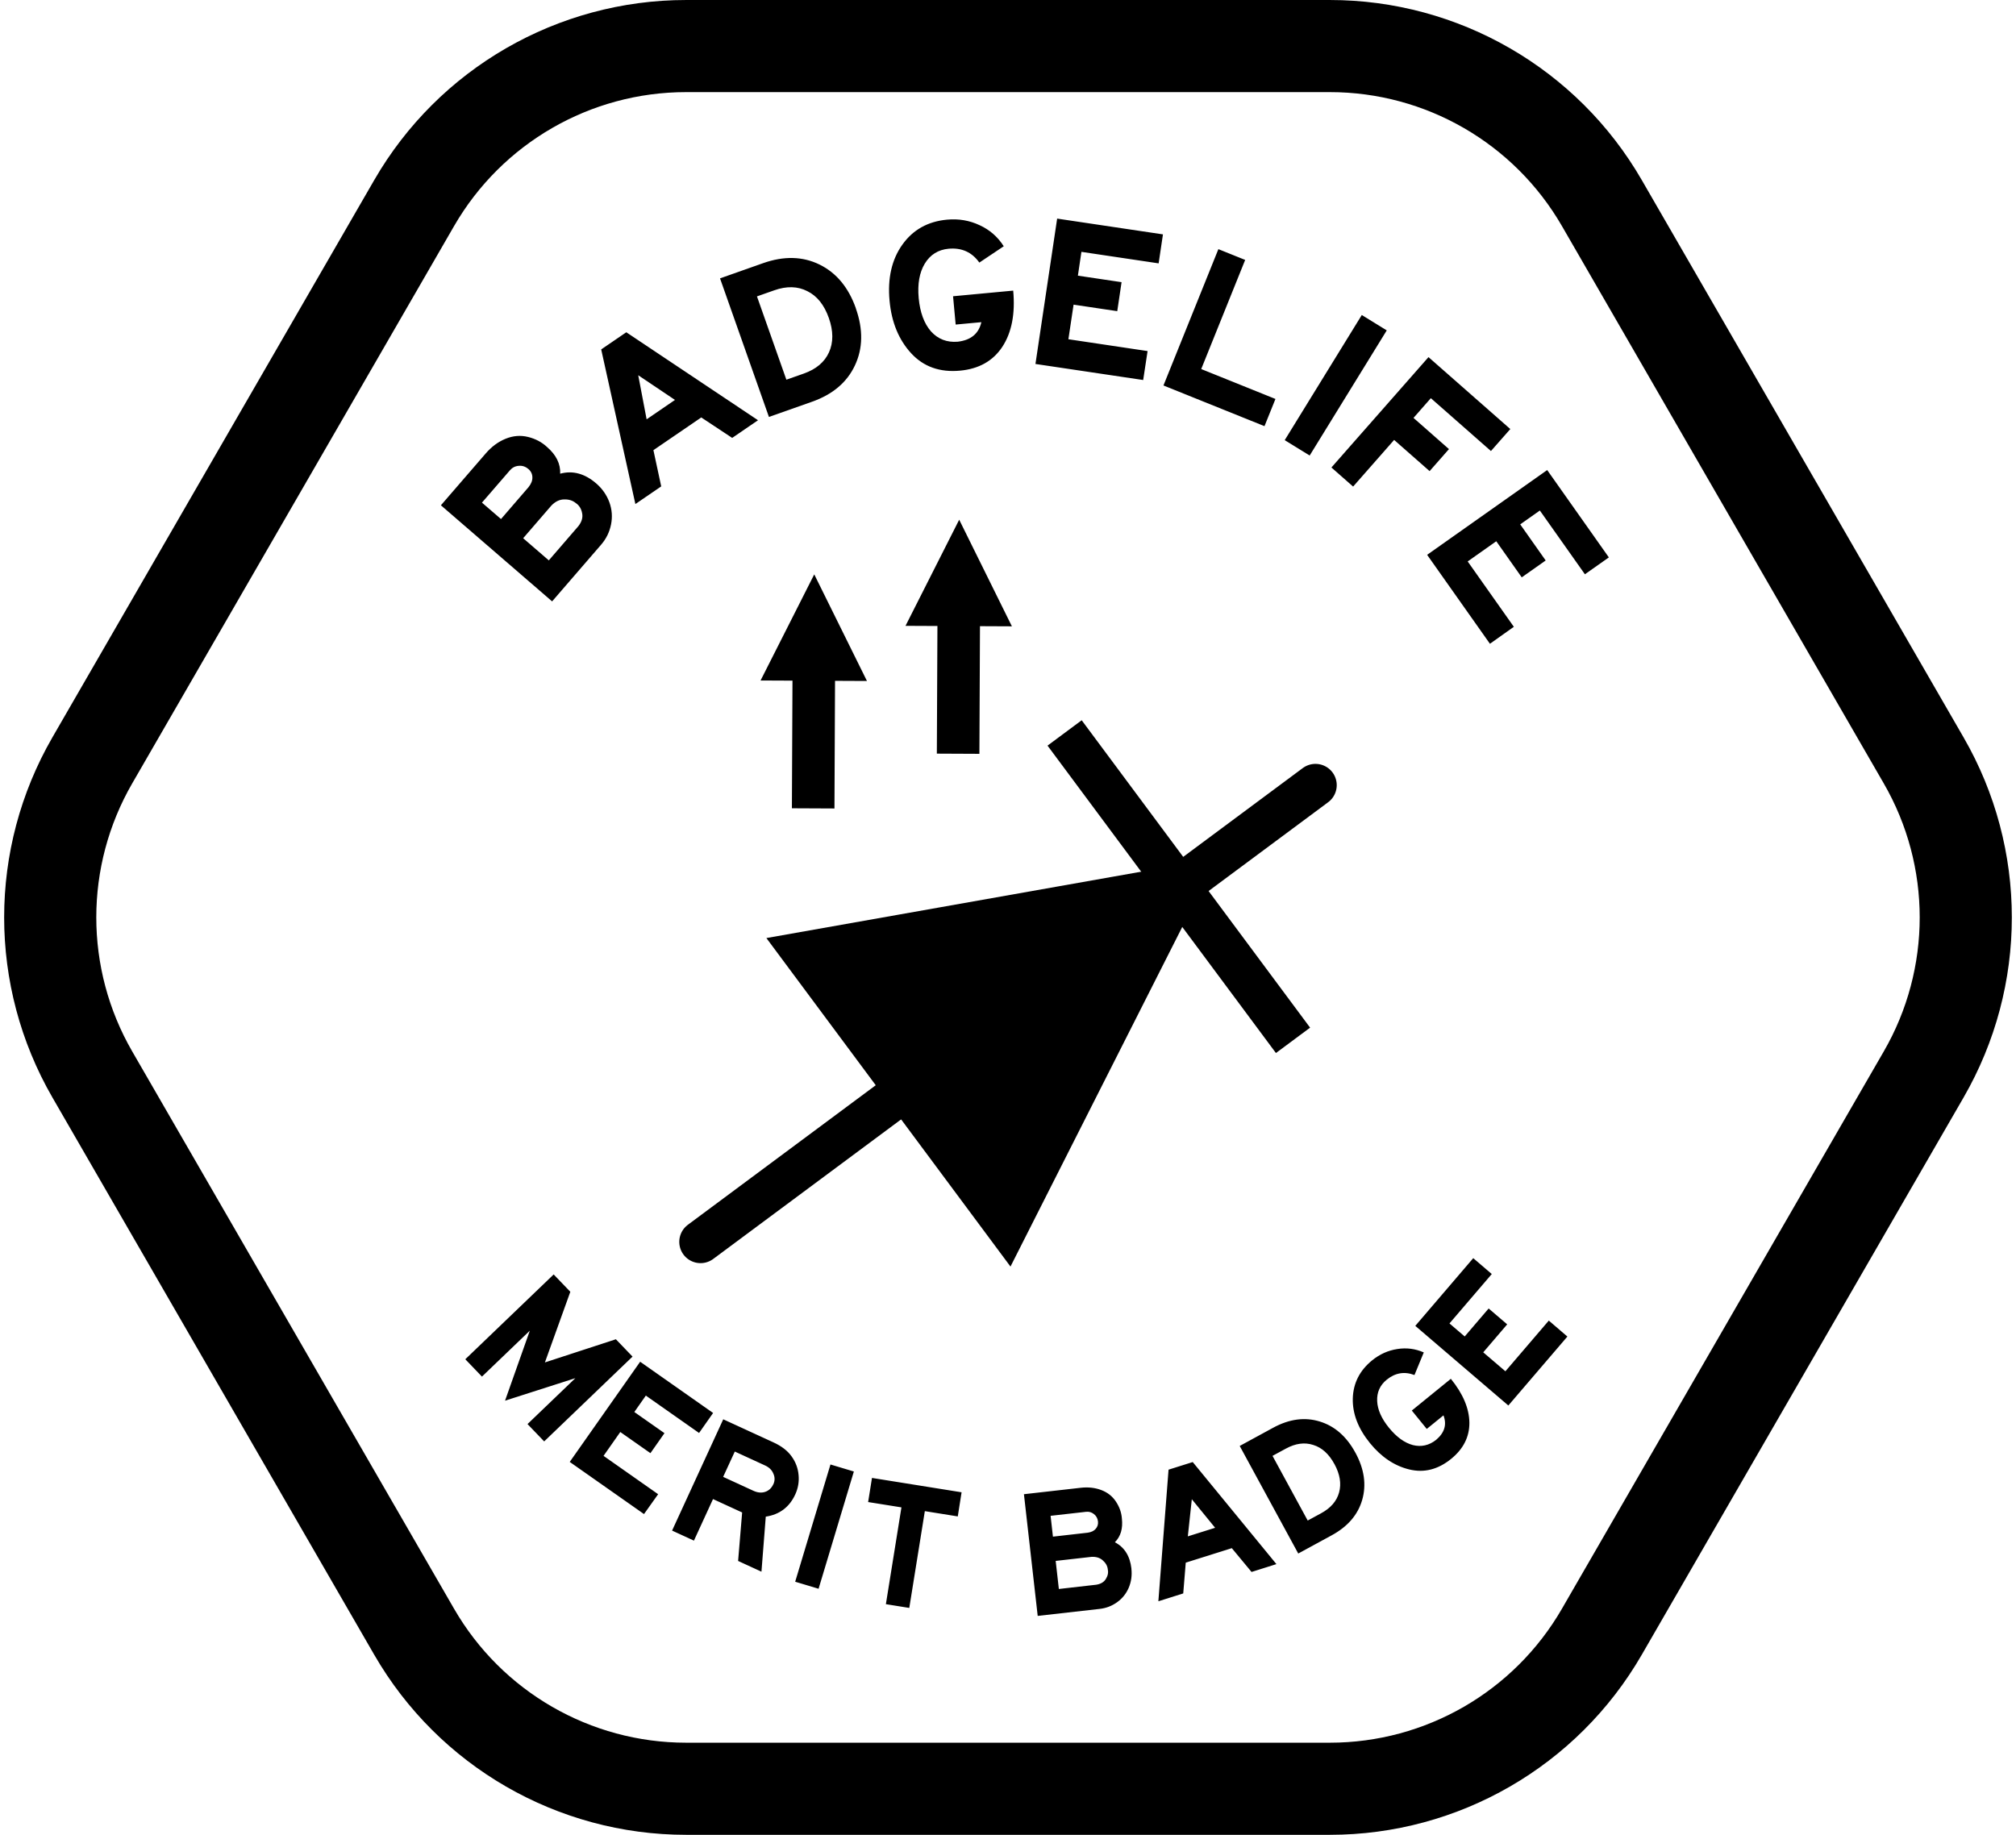
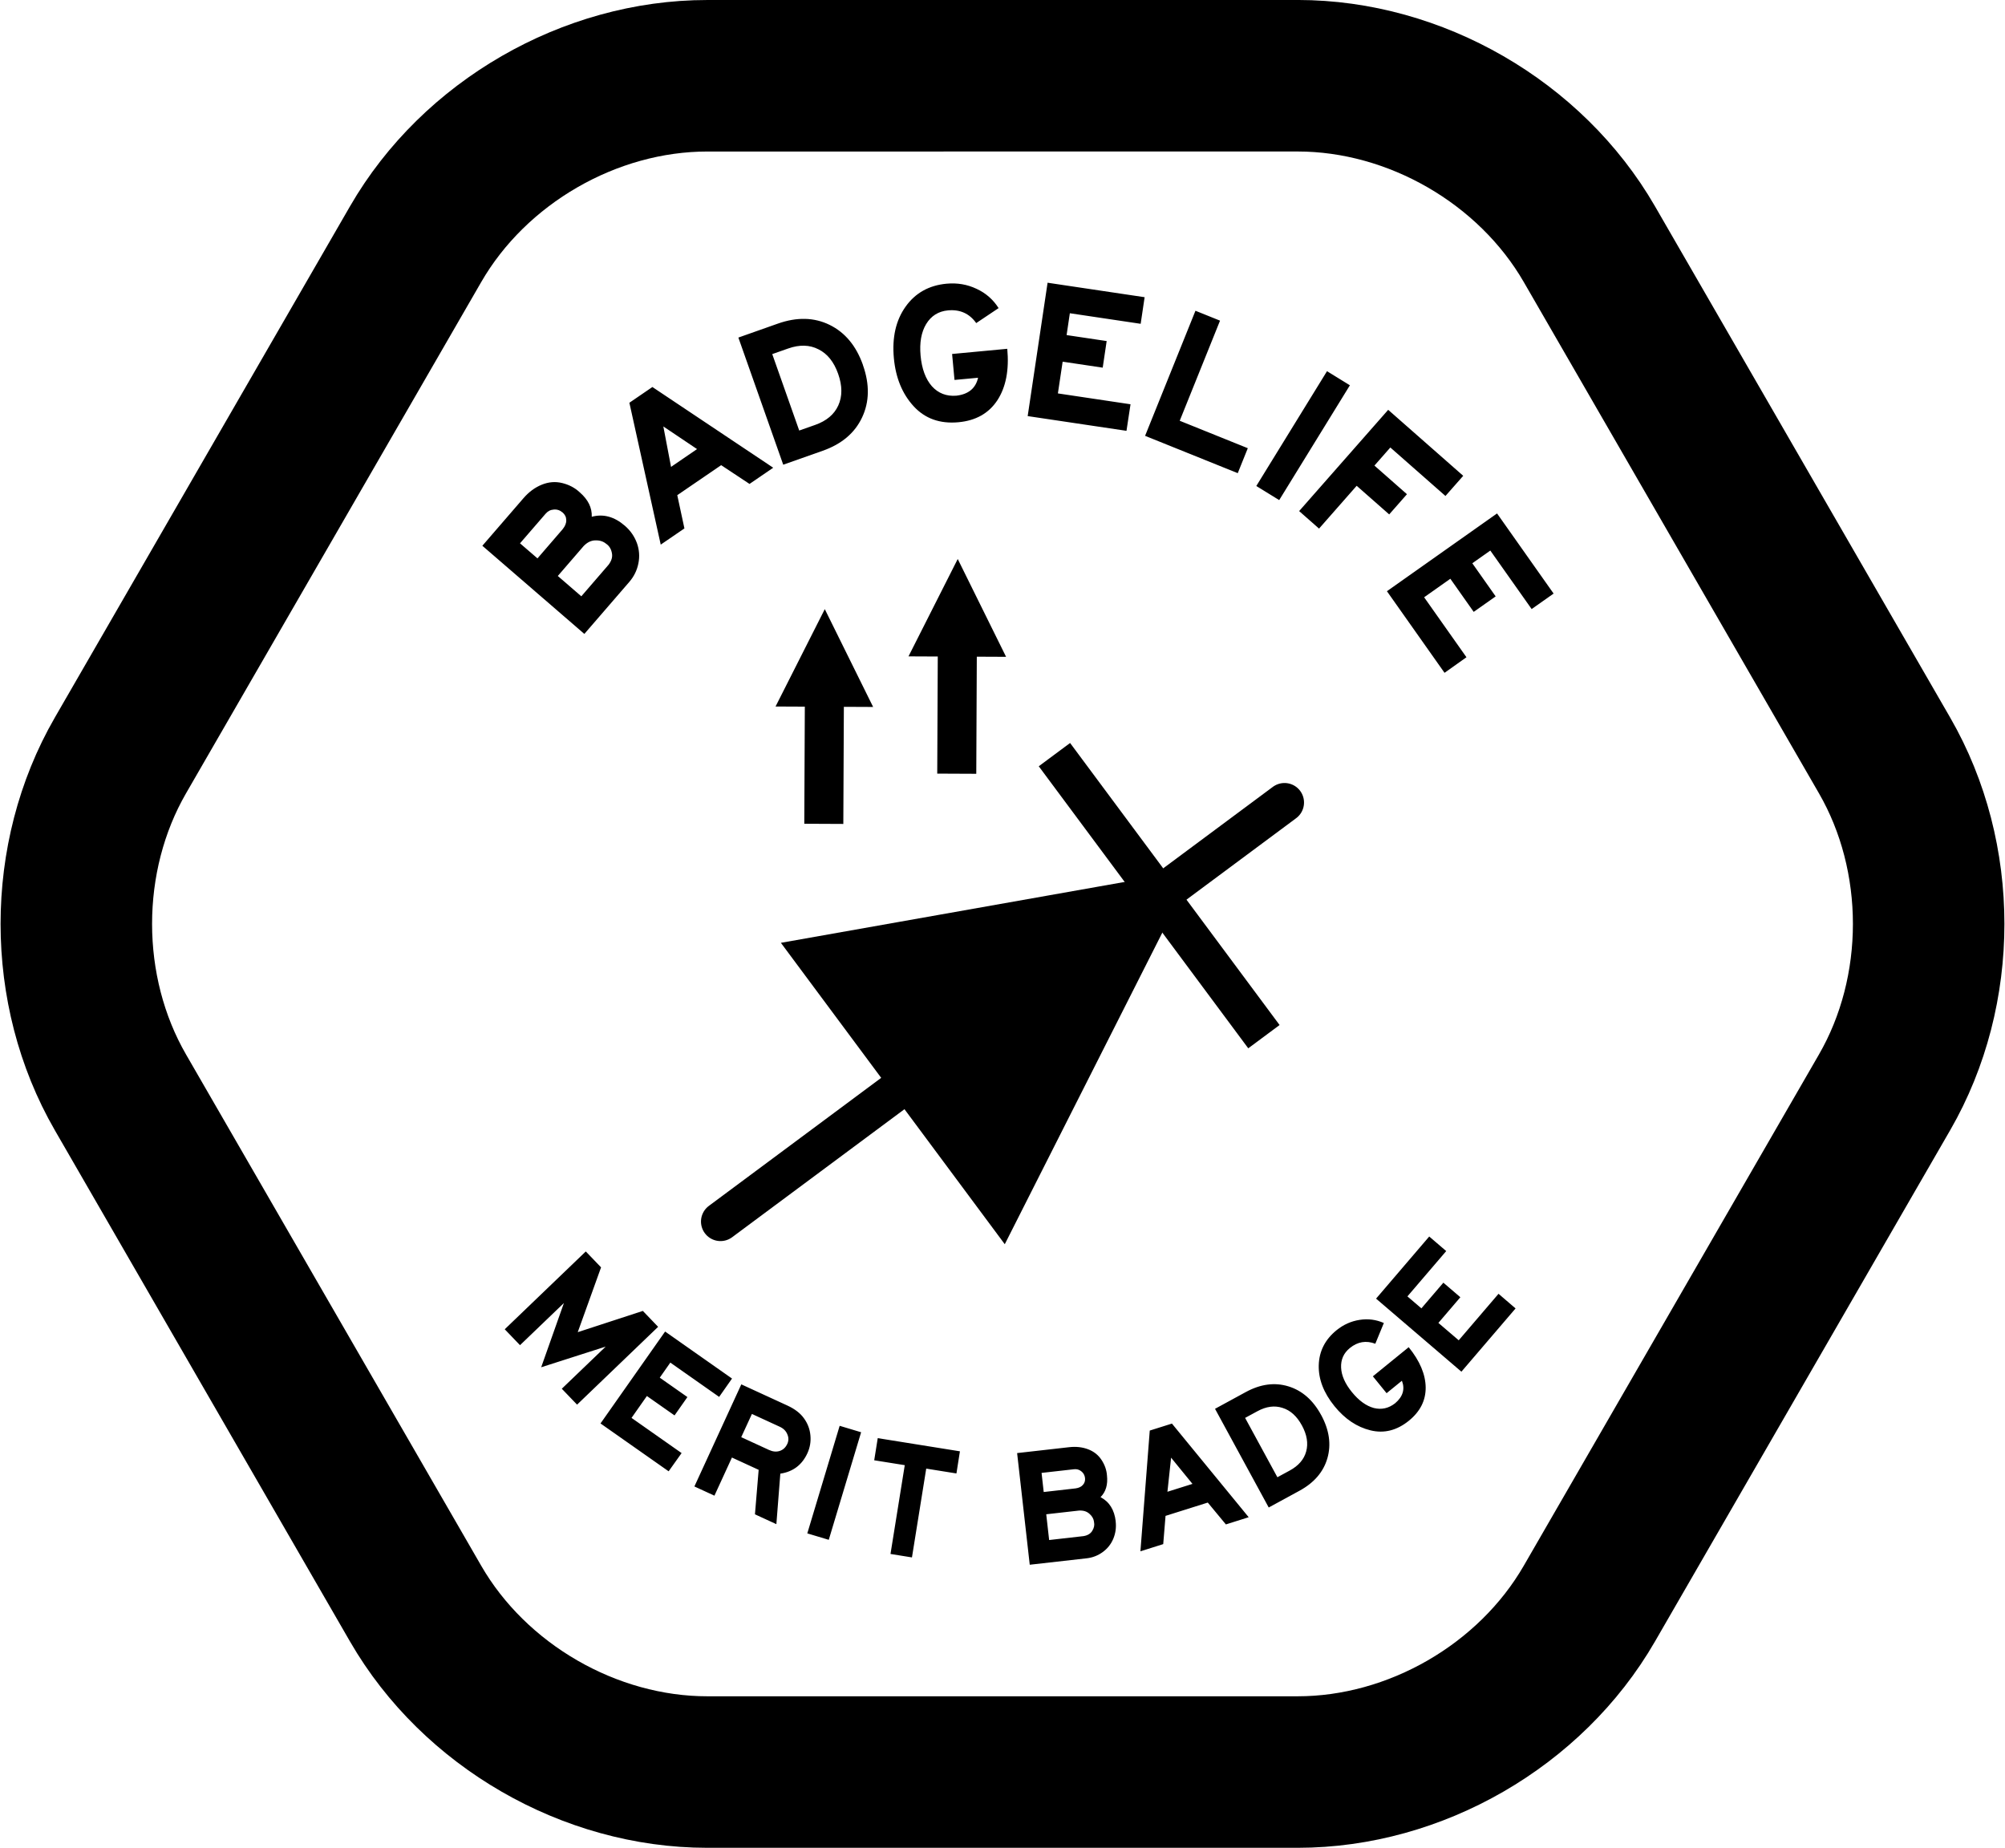
- <svg xmlns="http://www.w3.org/2000/svg" width="43.941mm" height="40mm" viewBox="0 0 43.941 40" version="1.1" id="svg1">
+ <svg xmlns="http://www.w3.org/2000/svg" width="47.646mm" height="43.905mm" viewBox="0 0 47.646 43.905" version="1.1" id="svg1">
  <defs id="defs1" />
-   <g id="layer2" transform="translate(-34.33613,-27.82849)">
+   <g id="layer2" transform="translate(-32.48363,-25.87613)">
    <path d="m 47.332,38.368 q 0.198,0.171 0.287,0.412 0.085,0.237 0.035,0.484 -0.05,0.247 -0.215,0.438 l -1.069,1.237 -2.424,-2.095 0.976,-1.129 q 0.193,-0.224 0.436,-0.322 0.243,-0.099 0.487,-0.039 0.244,0.06 0.415,0.22 0.299,0.259 0.286,0.581 0.411,-0.111 0.786,0.213 z m -1.48,-0.315 q -0.094,-0.081 -0.211,-0.069 -0.114,0.008 -0.192,0.099 l -0.608,0.703 0.415,0.358 0.598,-0.693 q 0.09,-0.111 0.086,-0.216 -0.001,-0.108 -0.088,-0.183 z m 1.038,0.746 q -0.101,-0.087 -0.256,-0.083 -0.152,9.34e-4 -0.281,0.135 l -0.614,0.711 0.559,0.483 0.645,-0.747 q 0.111,-0.143 0.081,-0.283 -0.027,-0.143 -0.134,-0.217 z m 3.968,-1.809 -0.563,0.385 -0.674,-0.446 -1.043,0.713 0.17,0.79 -0.563,0.385 -0.745,-3.371 0.547,-0.374 z m -1.81,-0.443 -0.801,-0.538 0.183,0.961 z m 3.942,-1.996 q 0.243,0.688 -0.021,1.246 -0.26,0.552 -0.935,0.79 L 51.096,36.918 50.03,33.897 50.97,33.565 q 0.679,-0.239 1.229,0.031 0.551,0.271 0.792,0.954 z m -0.589,0.208 q -0.151,-0.427 -0.468,-0.583 -0.315,-0.162 -0.72,-0.019 l -0.378,0.133 0.641,1.816 0.378,-0.133 q 0.405,-0.143 0.55,-0.462 0.148,-0.325 -0.003,-0.752 z m 4.019,-0.595 q 0.07,0.755 -0.236,1.224 -0.306,0.464 -0.924,0.521 -0.66,0.061 -1.065,-0.38 -0.405,-0.441 -0.47,-1.144 -0.068,-0.736 0.279,-1.223 0.347,-0.487 0.974,-0.545 0.38,-0.035 0.71,0.121 0.33,0.151 0.526,0.459 l -0.532,0.356 q -0.242,-0.341 -0.67,-0.302 -0.342,0.032 -0.52,0.326 -0.174,0.289 -0.132,0.75 0.044,0.47 0.269,0.727 0.229,0.252 0.581,0.224 0.431,-0.05 0.516,-0.426 l -0.56,0.052 -0.057,-0.617 z m 2.833,1.949 -2.348,-0.35 0.473,-3.169 2.306,0.344 -0.094,0.632 -1.683,-0.251 -0.077,0.519 0.952,0.142 -0.094,0.632 -0.952,-0.142 -0.113,0.754 1.726,0.258 z m 2.644,1.006 -2.202,-0.887 1.197,-2.972 0.584,0.235 -0.958,2.379 1.618,0.652 z m 0.985,0.64 -0.544,-0.335 1.68,-2.728 0.544,0.335 z m 3.951,-0.098 -1.31,-1.152 -0.378,0.43 0.773,0.68 -0.422,0.48 -0.773,-0.68 -0.894,1.017 -0.473,-0.416 2.116,-2.406 1.783,1.568 z m -0.022,4.202 -1.369,-1.939 2.617,-1.848 1.344,1.904 -0.522,0.368 -0.982,-1.39 -0.428,0.302 0.555,0.787 -0.522,0.368 -0.555,-0.787 -0.623,0.44 1.006,1.425 z" id="text20" style="font-size:4.233px;font-family:'Freeway Gothic';-inkscape-font-specification:'Freeway Gothic, Normal';letter-spacing:-0.397px;stroke-width:0.1" aria-label="BADGELIFE" />
-     <path id="path1-3" style="fill:none;stroke:#000000;stroke-width:3.232;stroke-dasharray:none" d="m 79.355,89.103 -22.58,-2e-6 A 11.017,11.017 30 0 1 47.234,83.595 L 35.944,64.04 a 11.017,11.017 90 0 1 10e-7,-11.017 L 47.234,33.469 a 11.017,11.017 150 0 1 9.541,-5.508 l 22.58,1e-6 a 11.017,11.017 30 0 1 9.541,5.508 L 100.185,53.024 a 11.016,11.016 90 0 1 0,11.017 L 88.895,83.595 a 11.017,11.017 150 0 1 -9.541,5.508 z" transform="matrix(0.6213661,0,0,0.6213661,14.01356,11.45872)" />
+     <path id="path1-3" style="fill:none;stroke:#000000;stroke-width:5.794;stroke-dasharray:none" transform="matrix(0.6213661,0,0,0.6213661,14.01356,11.45872)" d="m 56.775,26.1 c -4.495,-2.85e-4 -8.906,2.544 -11.154,6.438 L 34.33,52.092 c -2.248,3.893 -2.248,8.987 0,12.881 l 11.291,19.555 c 2.248,3.893 6.659,6.438 11.154,6.438 h 22.58 c 4.495,-5.12e-4 8.905,-2.545 11.152,-6.438 L 101.799,64.973 c 2.248,-3.893 2.248,-8.987 0,-12.881 L 90.508,32.537 c -2.248,-3.892 -6.658,-6.437 -11.152,-6.438 z" />
    <g id="g1722" transform="matrix(0.2127429,-0.158043,0.158043,0.2127429,-270.3483,205.9527)">
      <g transform="translate(504)" id="g1693">
        <path id="path1684" d="m 805,262.417 h 21" style="display:inline;fill:none;stroke:#000000;stroke-width:3.5;stroke-linecap:round;stroke-linejoin:miter;stroke-miterlimit:4;stroke-dasharray:none;stroke-opacity:1" />
        <path id="path1687" d="M 854,262.417 H 868" style="display:inline;fill:none;stroke:#000000;stroke-width:3.5;stroke-linecap:round;stroke-linejoin:miter;stroke-miterlimit:4;stroke-dasharray:none;stroke-opacity:1" />
        <path id="path1689" d="m 854,262.417 -28,14 v -28 z" style="display:inline;fill:#000000;stroke:#000000;stroke-width:3.5;stroke-linecap:square;stroke-miterlimit:4;stroke-dasharray:none;stroke-dashoffset:0;stroke-opacity:1" />
        <path id="path1691" d="m 854,248.417 v 28" style="display:inline;fill:none;stroke:#000000;stroke-width:3.5;stroke-linecap:square;stroke-linejoin:miter;stroke-miterlimit:4;stroke-dasharray:none;stroke-opacity:1" />
      </g>
      <path style="opacity:1;fill:#000000;fill-opacity:1;fill-rule:nonzero;stroke:none;stroke-width:3.5;stroke-linecap:round;stroke-linejoin:round;stroke-miterlimit:4;stroke-dasharray:none;stroke-dashoffset:0;stroke-opacity:1" d="m 1340.5,228.292 7,5.25 1.75,-9.625 z" id="path1697" />
      <path id="path1699" d="m 1344,230.917 -5.25,7" style="opacity:1;fill:none;fill-opacity:1;fill-rule:nonzero;stroke:#000000;stroke-width:3.5;stroke-linecap:square;stroke-linejoin:round;stroke-miterlimit:4;stroke-dasharray:none;stroke-dashoffset:0;stroke-opacity:1" />
      <path id="path1702" d="m 1352.75,231.792 7,5.25 1.75,-9.625 z" style="opacity:1;fill:#000000;fill-opacity:1;fill-rule:nonzero;stroke:none;stroke-width:3.5;stroke-linecap:round;stroke-linejoin:round;stroke-miterlimit:4;stroke-dasharray:none;stroke-dashoffset:0;stroke-opacity:1" />
      <path style="opacity:1;fill:none;fill-opacity:1;fill-rule:nonzero;stroke:#000000;stroke-width:3.5;stroke-linecap:square;stroke-linejoin:round;stroke-miterlimit:4;stroke-dasharray:none;stroke-dashoffset:0;stroke-opacity:1" d="m 1356.25,234.417 -5.25,7" id="path1704" />
    </g>
    <path d="m 46.197,59.252 -0.363,-0.378 1.043,-1.001 -1.533,0.491 0.54,-1.526 -1.043,1.001 -0.363,-0.378 1.926,-1.849 0.363,0.378 -0.554,1.54 1.547,-0.505 0.363,0.378 z m 2.176,1.584 -1.619,-1.137 1.535,-2.184 1.59,1.117 -0.306,0.436 -1.16,-0.815 -0.251,0.358 0.657,0.461 -0.306,0.436 -0.657,-0.461 -0.365,0.52 1.19,0.836 z m 2.56,1.256 -0.509,-0.234 0.088,-1.057 -0.635,-0.292 -0.416,0.906 -0.476,-0.219 1.115,-2.426 1.094,0.503 q 0.264,0.121 0.394,0.303 0.134,0.184 0.154,0.407 0.021,0.22 -0.071,0.422 -0.192,0.419 -0.644,0.487 z m 0.259,-1.905 q 0.053,-0.116 0.001,-0.231 -0.047,-0.118 -0.18,-0.179 l -0.661,-0.304 -0.254,0.552 0.661,0.304 q 0.134,0.061 0.251,0.024 0.123,-0.04 0.181,-0.166 z m 0.986,2.277 -0.51,-0.153 0.769,-2.556 0.51,0.153 z m 3.034,-1.577 -0.718,-0.115 -0.339,2.11 -0.51,-0.082 0.339,-2.11 -0.726,-0.116 0.084,-0.526 1.953,0.313 z m 3.784,1.139 q 0.025,0.217 -0.057,0.414 -0.082,0.193 -0.252,0.316 -0.17,0.123 -0.379,0.147 l -1.354,0.153 -0.3,-2.653 1.236,-0.14 q 0.245,-0.028 0.449,0.049 0.205,0.077 0.32,0.252 0.116,0.175 0.13,0.369 0.037,0.328 -0.153,0.517 0.314,0.164 0.361,0.575 z m -0.728,-1.029 q -0.012,-0.103 -0.09,-0.162 -0.075,-0.06 -0.173,-0.048 l -0.77,0.087 0.051,0.454 0.758,-0.086 q 0.118,-0.017 0.174,-0.084 0.06,-0.067 0.05,-0.162 z m 0.214,1.043 q -0.013,-0.111 -0.11,-0.195 -0.094,-0.085 -0.248,-0.076 l -0.778,0.088 0.069,0.612 0.817,-0.093 q 0.149,-0.025 0.209,-0.128 0.064,-0.103 0.04,-0.208 z m 3.675,-0.113 -0.542,0.171 -0.43,-0.519 -1.004,0.316 -0.055,0.671 -0.542,0.171 0.222,-2.869 0.527,-0.166 z m -1.336,-0.792 -0.508,-0.623 -0.087,0.81 z m 3.058,-1.637 q 0.29,0.534 0.148,1.028 -0.141,0.488 -0.665,0.773 l -0.729,0.397 -1.276,-2.345 0.729,-0.397 q 0.527,-0.287 1.016,-0.136 0.489,0.15 0.777,0.681 z m -0.457,0.249 q -0.18,-0.332 -0.462,-0.418 -0.28,-0.092 -0.595,0.079 l -0.293,0.159 0.767,1.41 0.293,-0.159 q 0.314,-0.171 0.391,-0.453 0.079,-0.287 -0.101,-0.619 z m 2.537,-1.86 q 0.398,0.49 0.404,0.957 0.003,0.463 -0.398,0.789 -0.429,0.348 -0.913,0.23 -0.485,-0.118 -0.856,-0.574 -0.388,-0.478 -0.374,-0.976 0.015,-0.498 0.422,-0.829 0.247,-0.2 0.548,-0.246 0.299,-0.048 0.577,0.074 l -0.203,0.493 q -0.326,-0.124 -0.604,0.101 -0.222,0.18 -0.209,0.467 0.013,0.281 0.256,0.58 0.248,0.305 0.523,0.379 0.275,0.068 0.506,-0.114 0.276,-0.234 0.16,-0.534 l -0.364,0.296 -0.326,-0.401 z m 2.54,-0.921 -1.287,1.503 -2.028,-1.736 1.263,-1.476 0.404,0.346 -0.922,1.077 0.332,0.284 0.522,-0.61 0.404,0.346 -0.522,0.61 0.483,0.413 0.946,-1.105 z" id="text21" style="font-size:3.528px;font-family:'Freeway Gothic';-inkscape-font-specification:'Freeway Gothic, Normal';stroke-width:0.1" aria-label="MERIT BADGE" />
  </g>
</svg>
